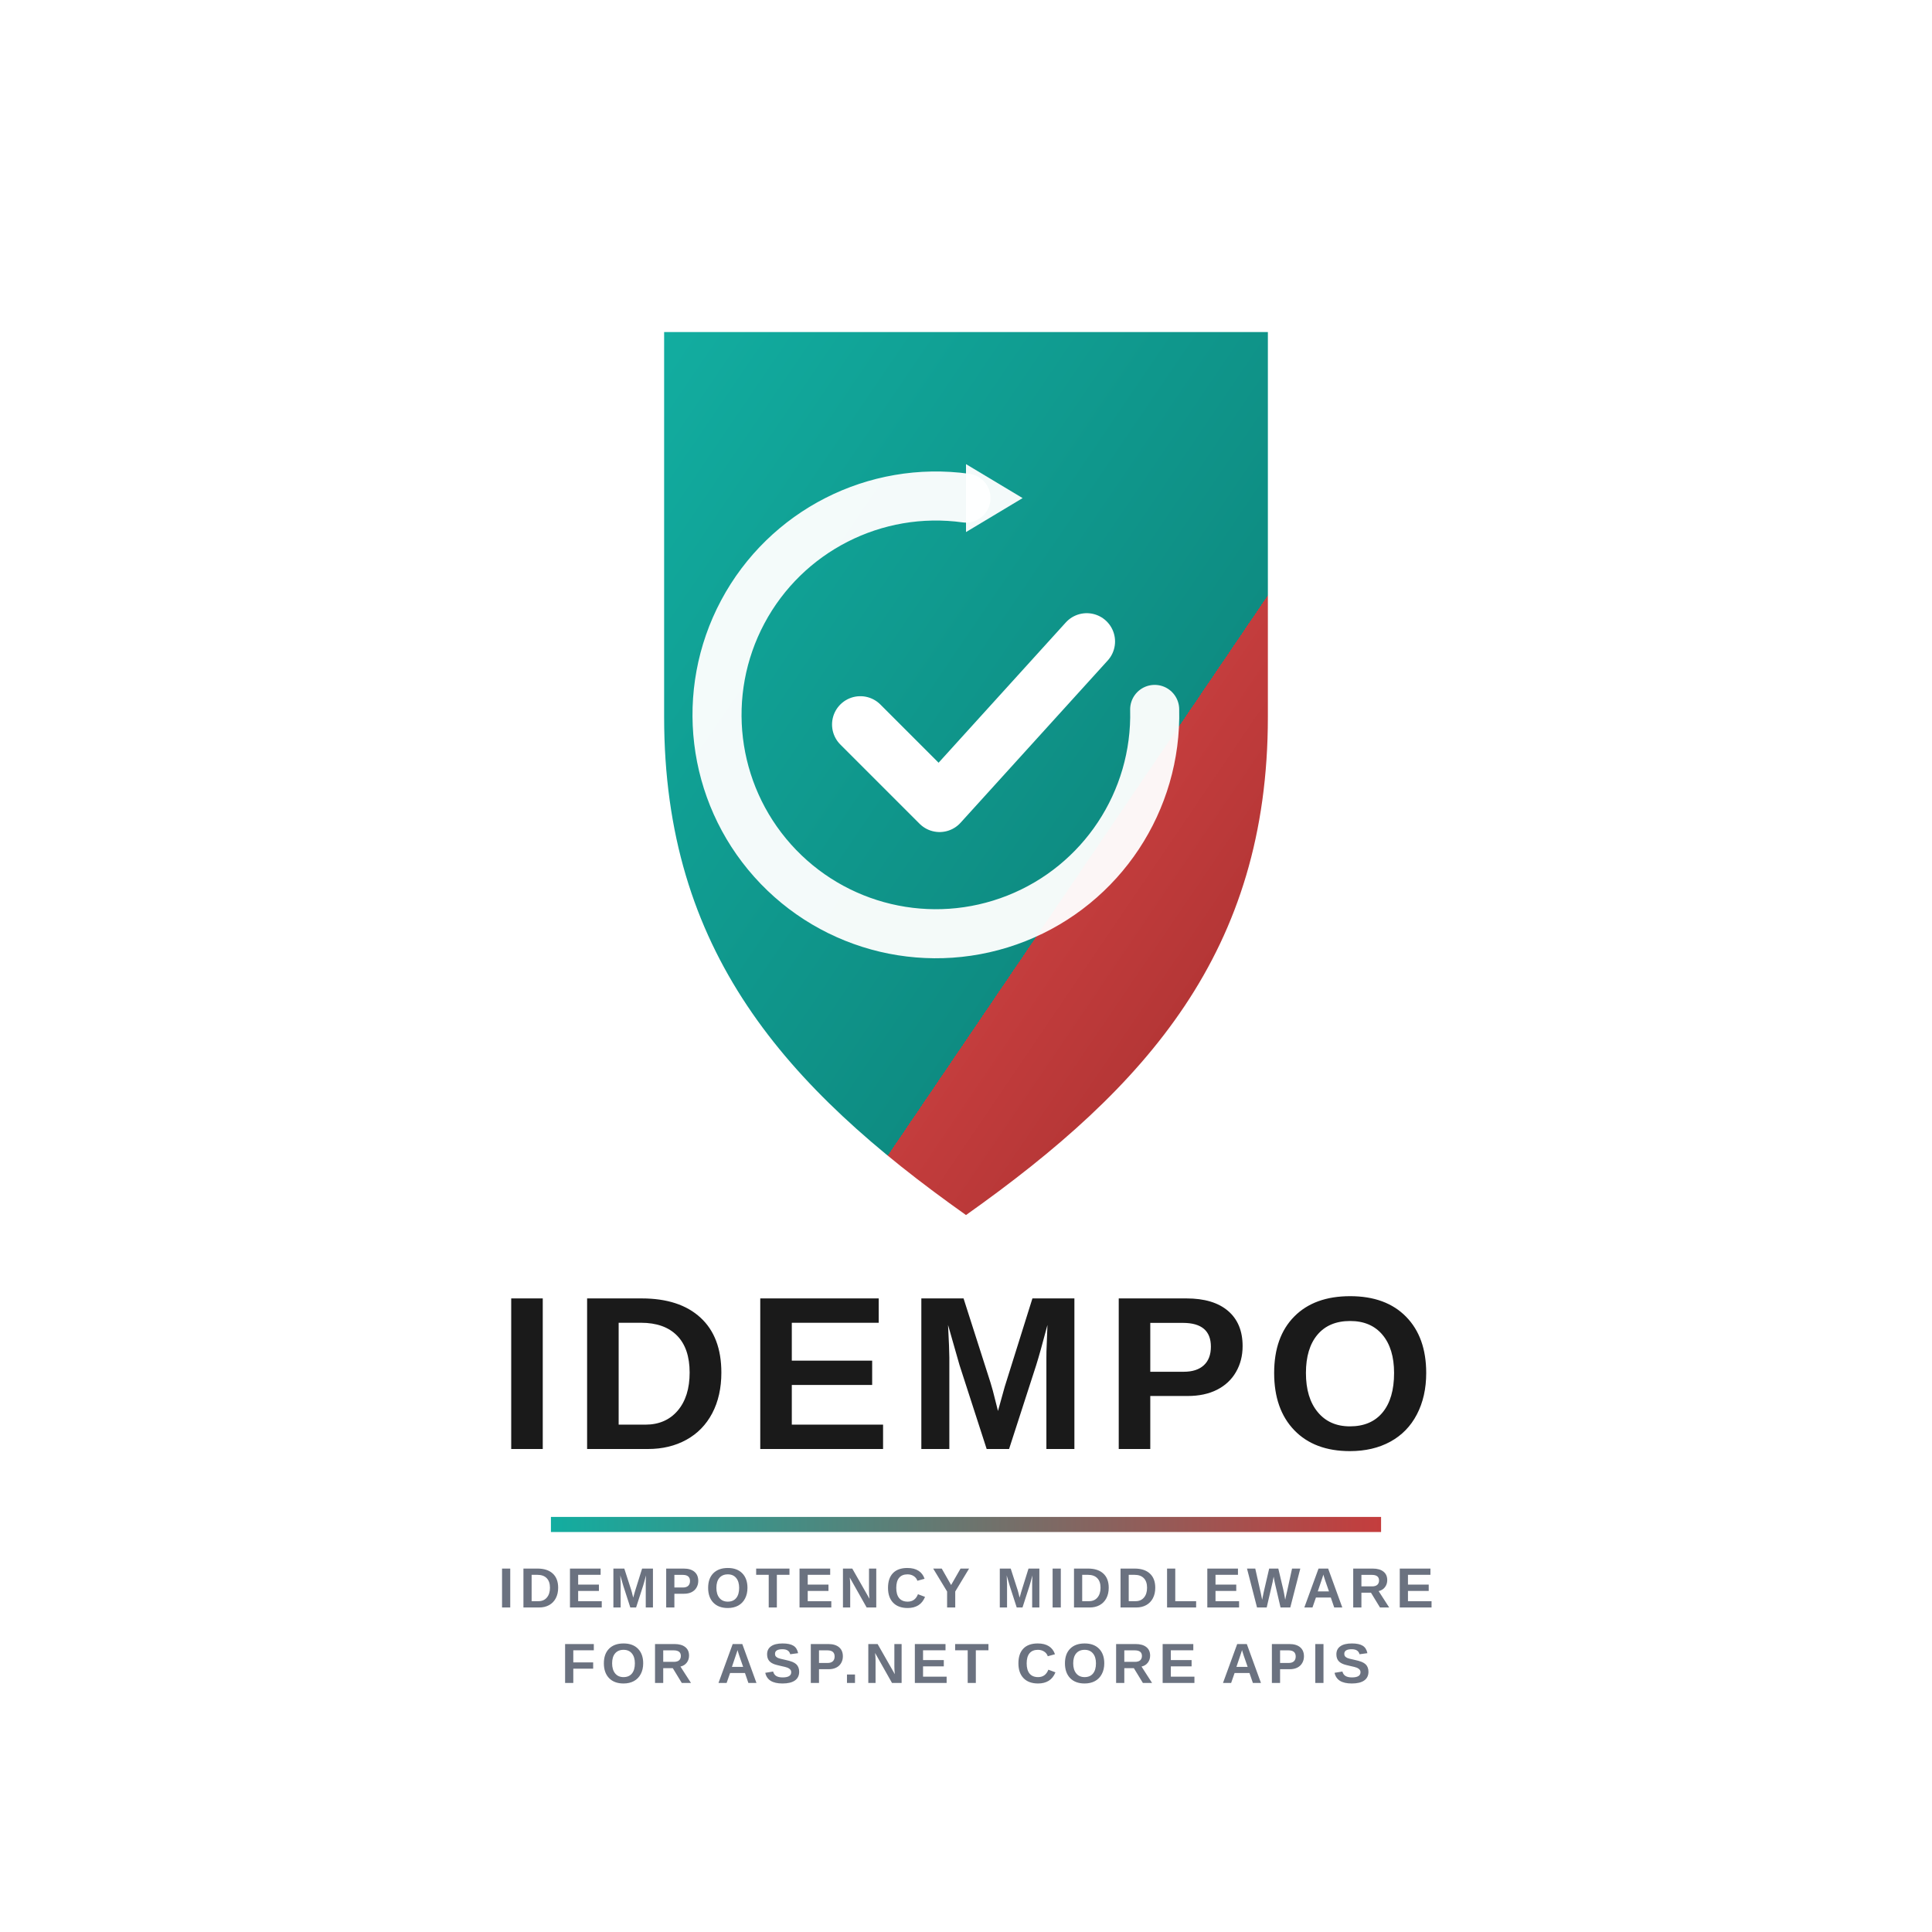
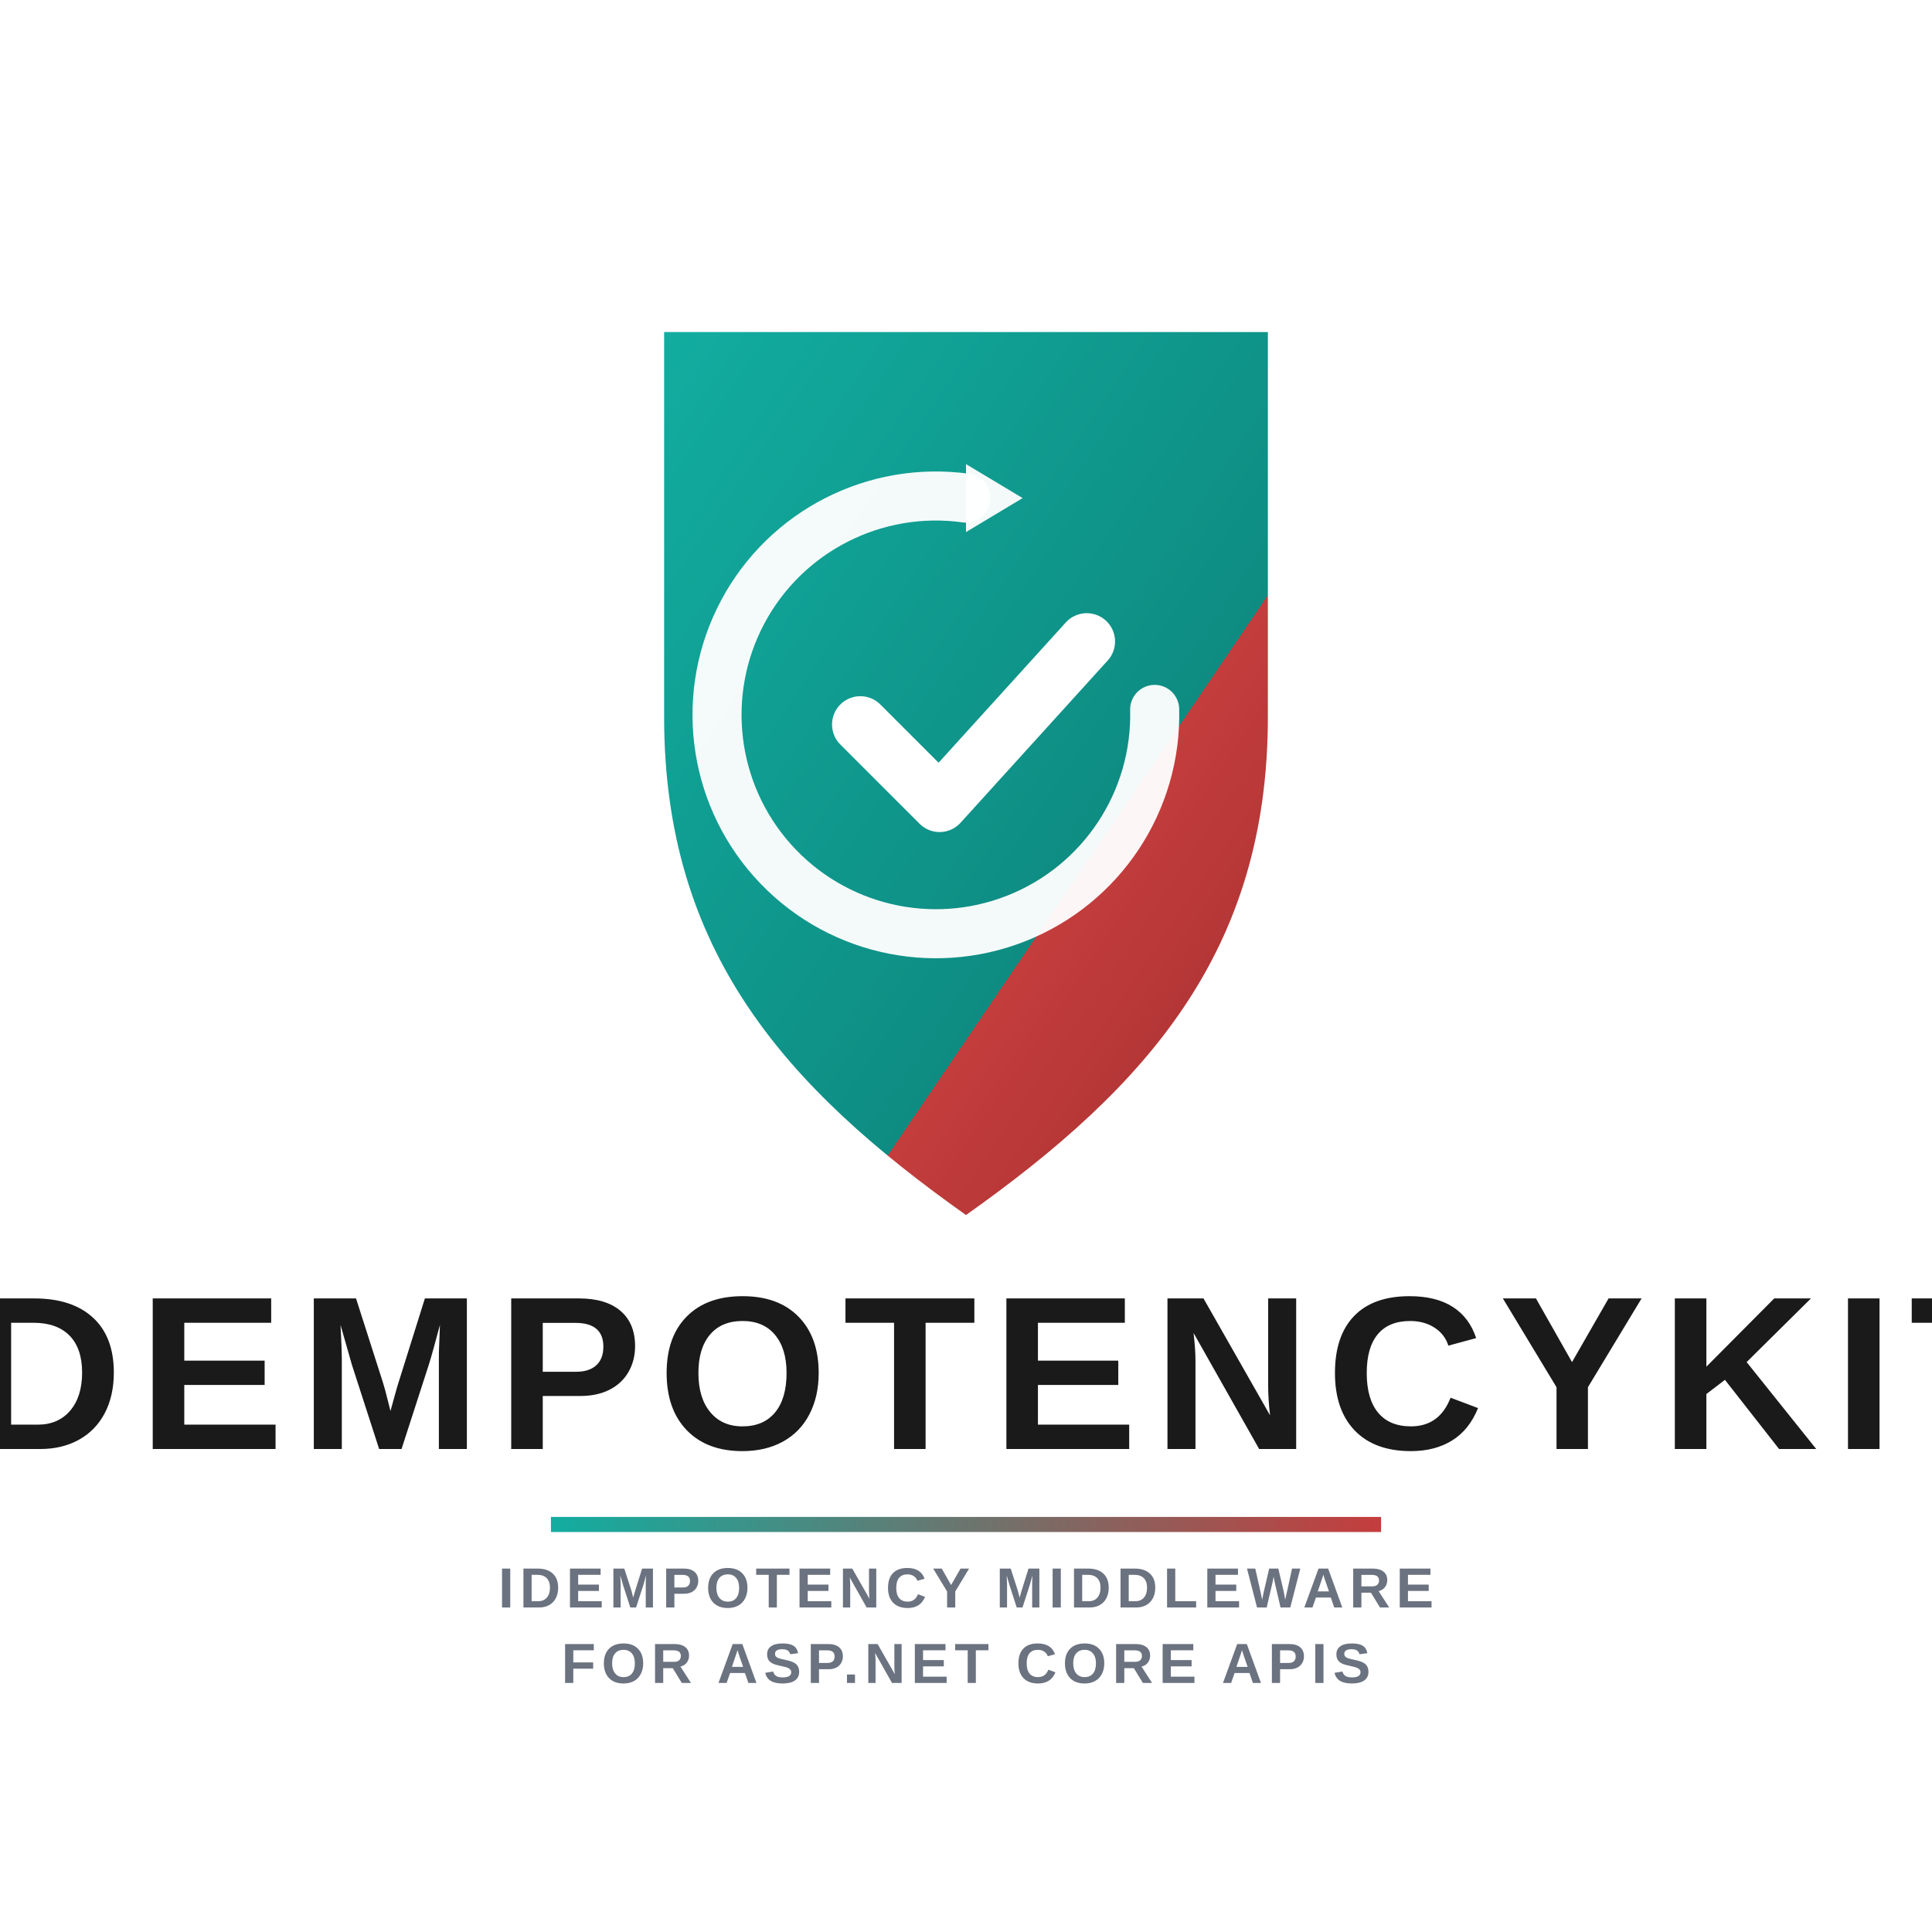
<svg xmlns="http://www.w3.org/2000/svg" viewBox="0 0 512 512" width="512" height="512">
  <rect x="0" y="0" width="512" height="512" fill="#FFFFFF" />
  <defs>
    <linearGradient id="shieldGrad" x1="0%" y1="0%" x2="100%" y2="100%">
      <stop offset="0%" stop-color="#12ADA0" />
      <stop offset="65%" stop-color="#0E8C82" />
      <stop offset="65.01%" stop-color="#C43D3D" />
      <stop offset="100%" stop-color="#A32E2E" />
    </linearGradient>
    <linearGradient id="lineGrad" x1="0%" y1="0%" x2="100%" y2="0%">
      <stop offset="0%" stop-color="#12ADA0" />
      <stop offset="100%" stop-color="#C43D3D" />
    </linearGradient>
  </defs>
  <path d="M 176,88 L 336,88 L 336,190 C 336,252 304,288 256,322 C 208,288 176,252 176,190 Z" fill="url(#shieldGrad)" />
  <path d="M 306,188 A 58 58 0 1 1 256,132" fill="none" stroke="#FFFFFF" stroke-width="13" stroke-linecap="round" opacity="0.95" />
  <polygon points="271,132 256,141 256,123" fill="#FFFFFF" opacity="0.95" />
  <polyline points="228,192 249,213 288,170" fill="none" stroke="#FFFFFF" stroke-width="15" stroke-linecap="round" stroke-linejoin="round" />
-   <text x="256" y="384" text-anchor="middle" font-family="Arial, Helvetica, sans-serif" font-weight="900" font-size="58" letter-spacing="4" fill="#1A1A1A">IDEMPO</text>
+   <text x="256" y="384" text-anchor="middle" font-family="Arial, Helvetica, sans-serif" font-weight="900" font-size="58" letter-spacing="4" fill="#1A1A1A">IDEMPOTENCYKIT</text>
  <rect x="146" y="402" width="220" height="4" fill="url(#lineGrad)" />
  <text x="256" y="426" text-anchor="middle" font-family="Arial, Helvetica, sans-serif" font-weight="700" font-size="15" letter-spacing="1.5" fill="#6B7280">IDEMPOTENCY MIDDLEWARE</text>
  <text x="256" y="446" text-anchor="middle" font-family="Arial, Helvetica, sans-serif" font-weight="700" font-size="15" letter-spacing="1.5" fill="#6B7280">FOR ASP.NET CORE APIS</text>
</svg>
